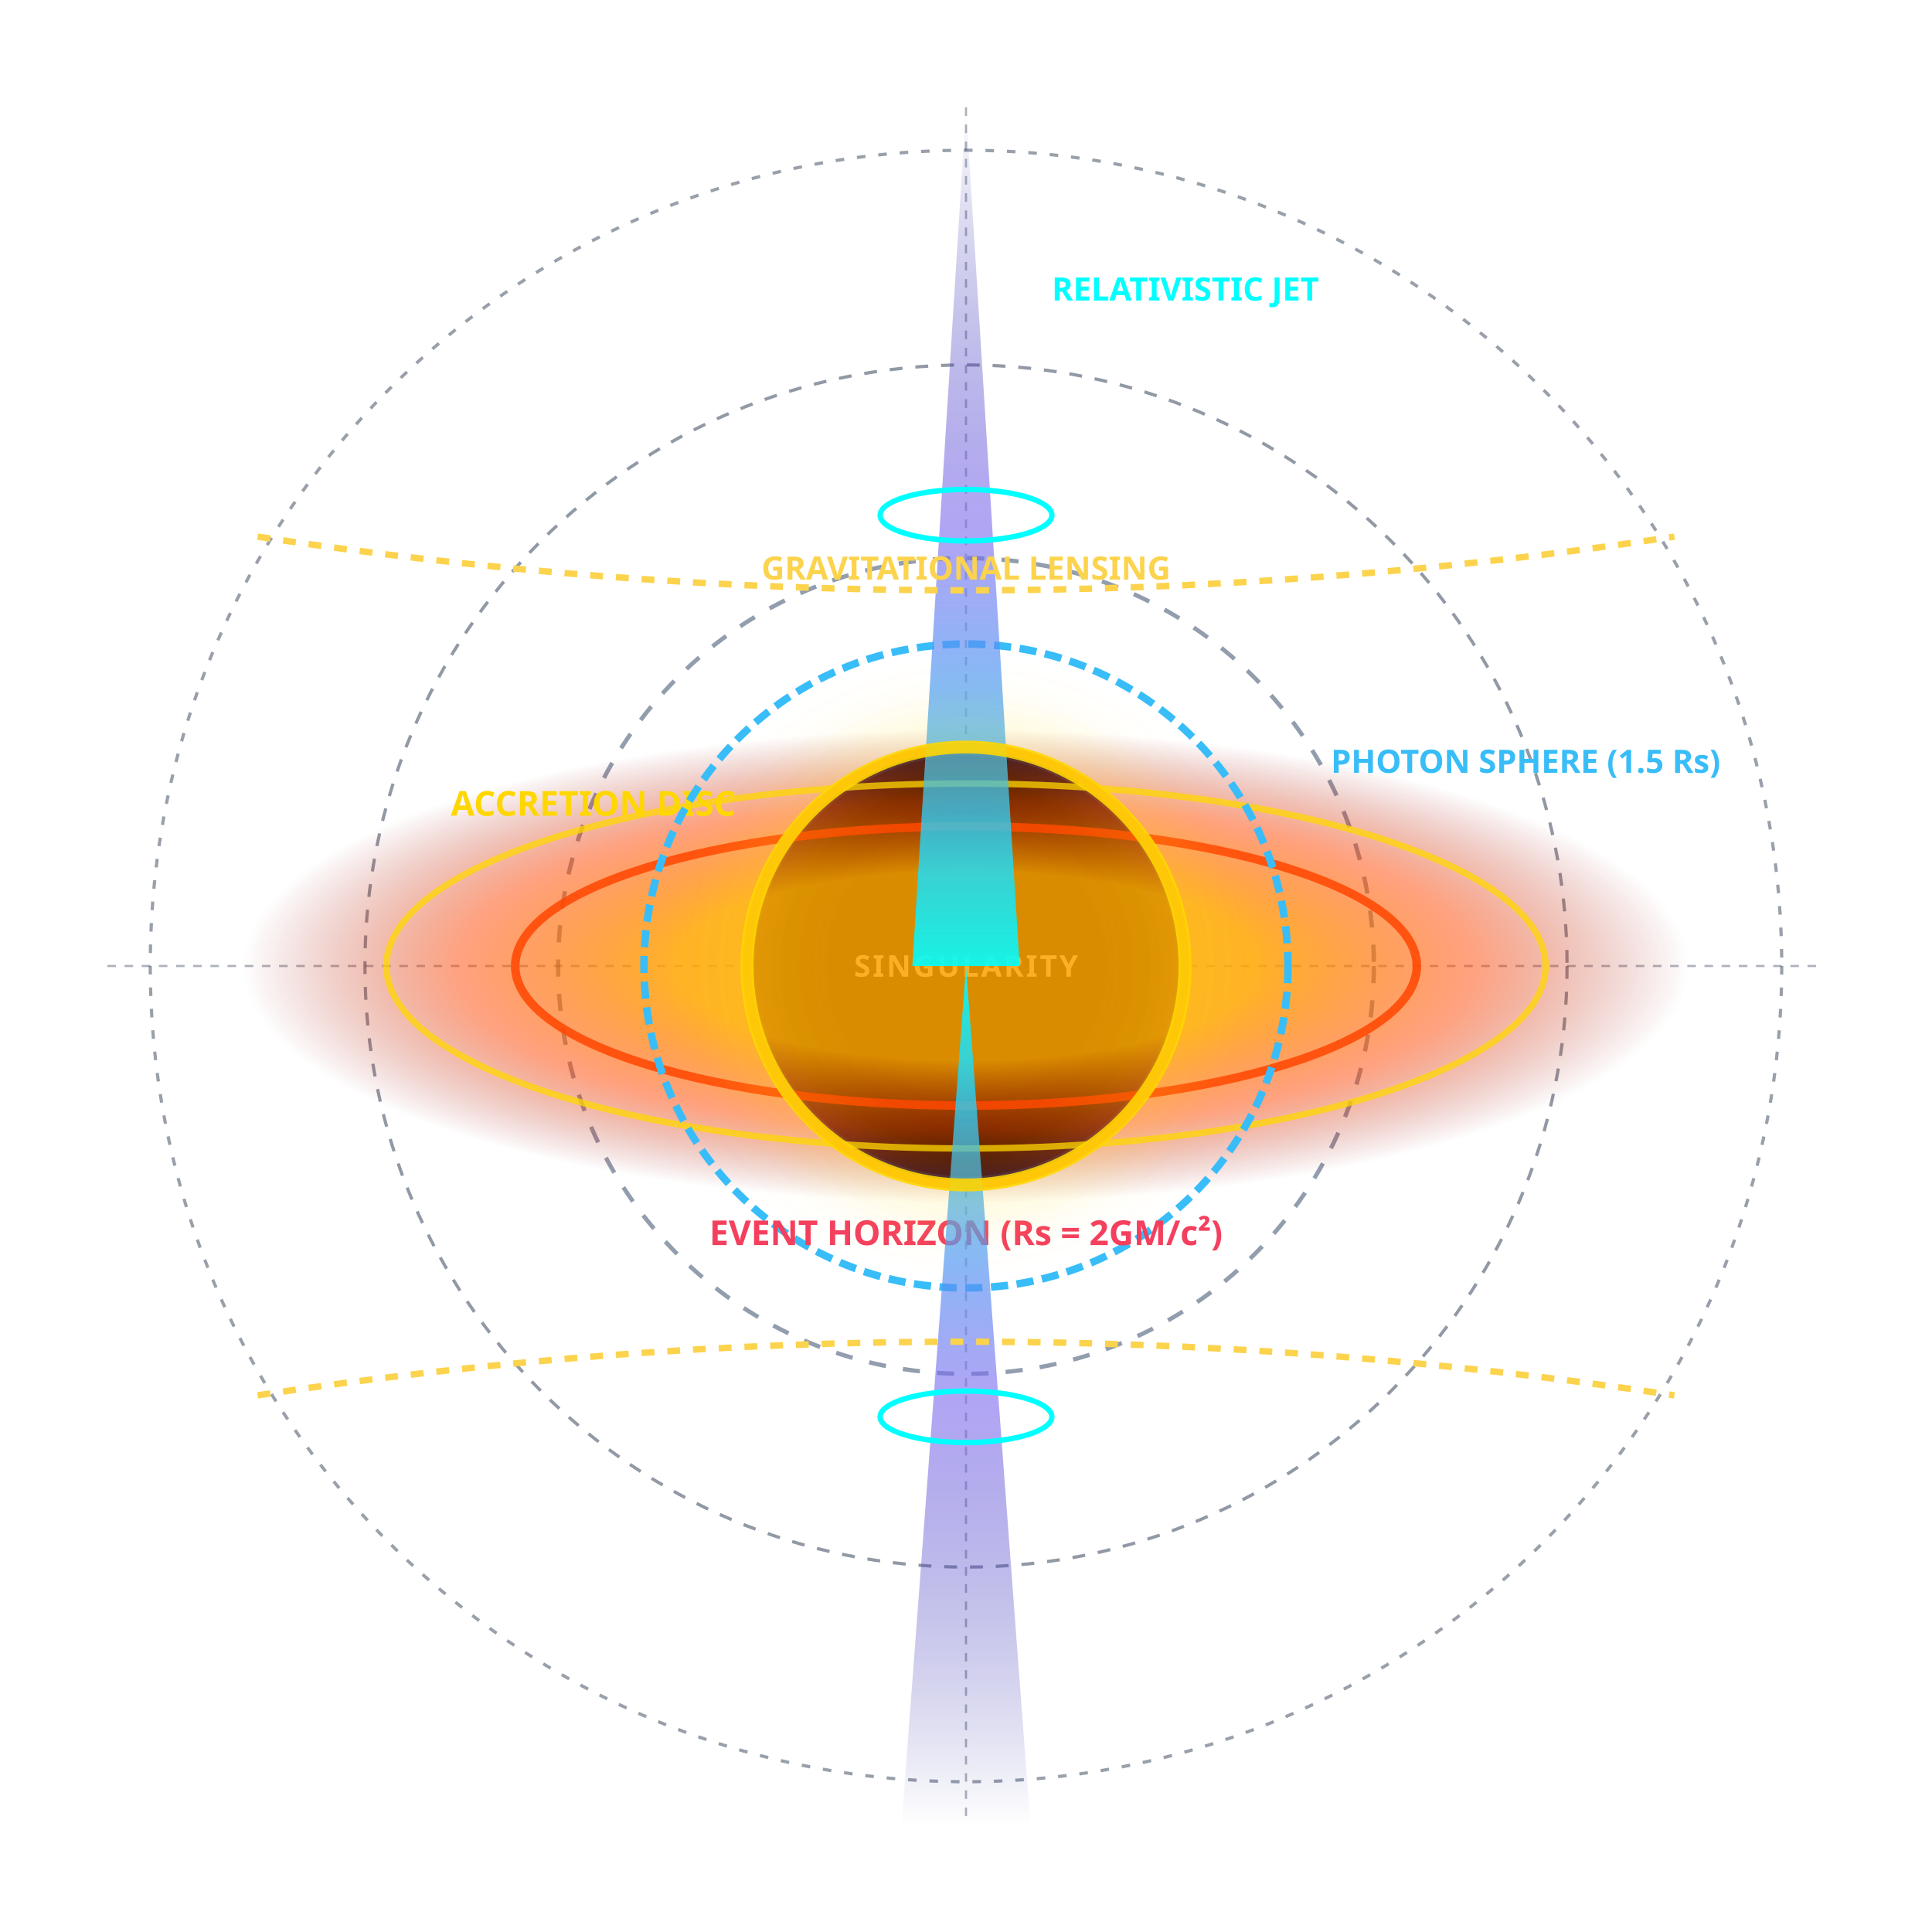
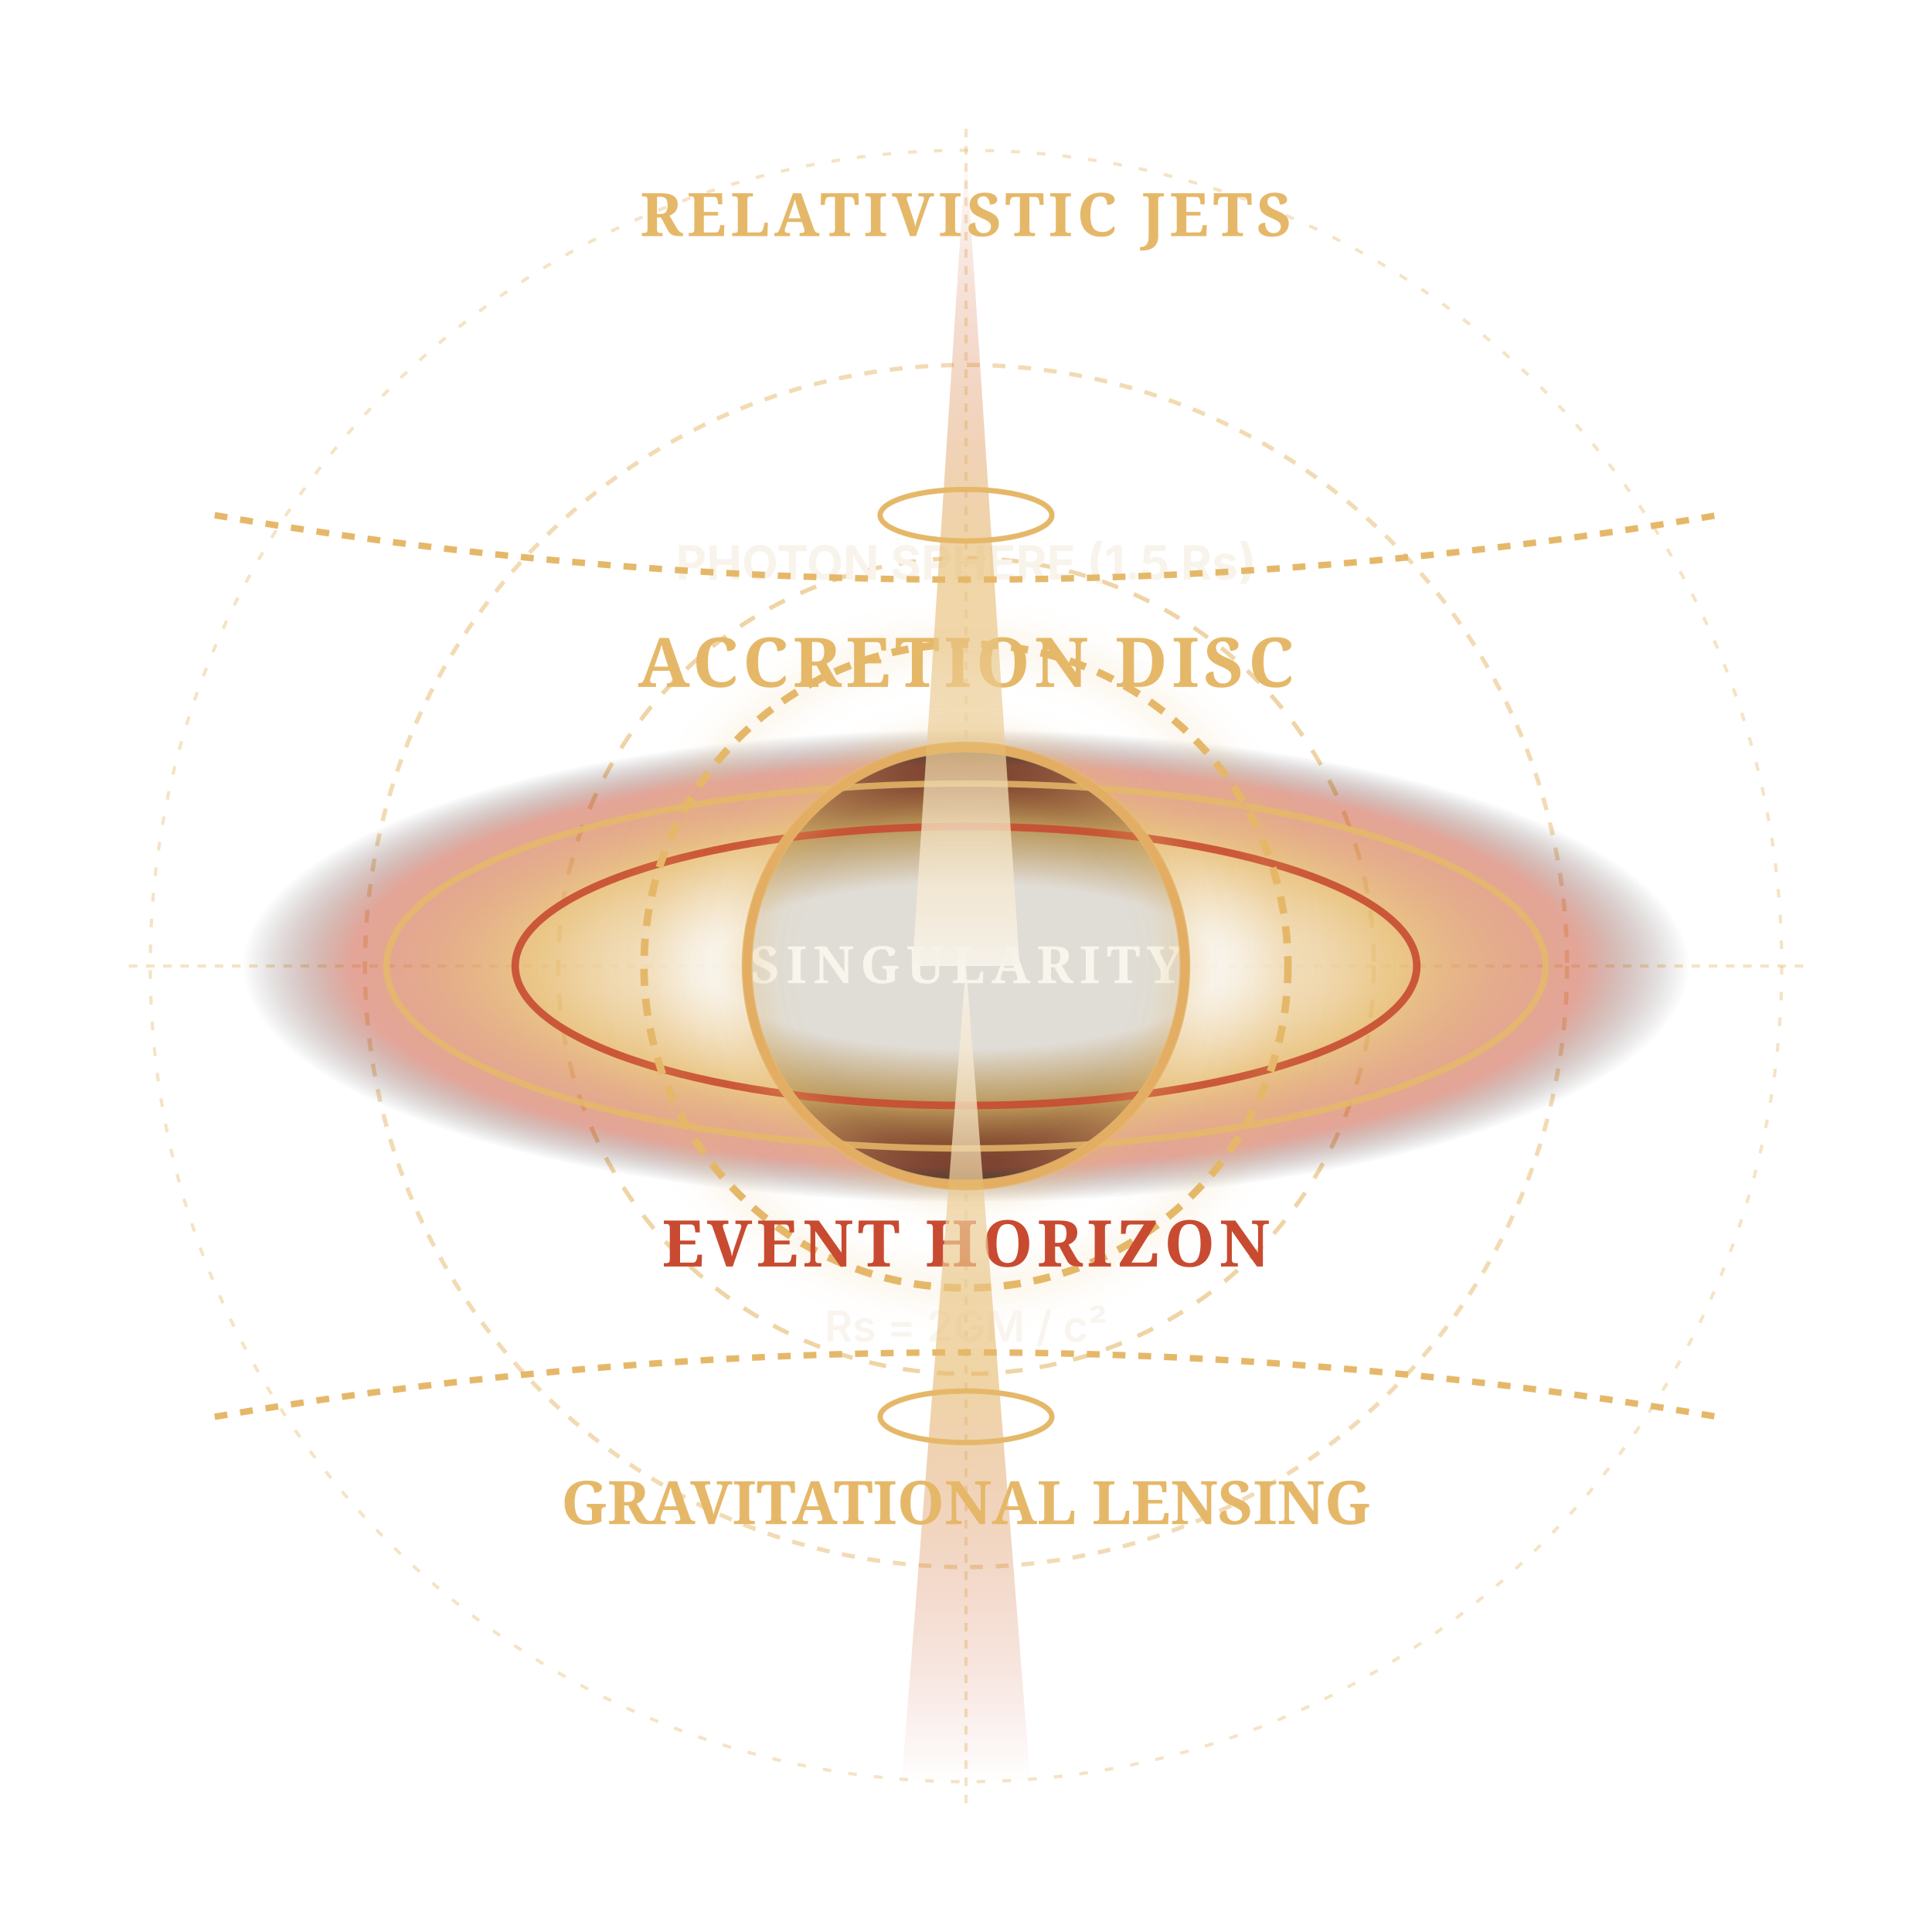
<svg xmlns="http://www.w3.org/2000/svg" viewBox="0 0 900 900" width="900" height="900">
  <defs>
-     <radialGradient id="singularity_grad" cx="50%" cy="50%" r="50%">
-       <stop offset="0%" stop-color="#000000" />
-       <stop offset="85%" stop-color="#000000" />
-       <stop offset="100%" stop-color="#1A0033" />
+     <radialGradient id="bh_singularity_grad" cx="50%" cy="50%" r="50%">
+       <stop offset="0%" stop-color="#07090F" />
+       <stop offset="80%" stop-color="#07090F" />
+       <stop offset="100%" stop-color="#111827" />
    </radialGradient>
-     <radialGradient id="accretion_grad" cx="50%" cy="50%" r="50%">
-       <stop offset="40%" stop-color="#FFA500" stop-opacity="0.85" />
-       <stop offset="70%" stop-color="#FF4500" stop-opacity="0.5" />
-       <stop offset="100%" stop-color="#8B0000" stop-opacity="0" />
+     <radialGradient id="bh_accretion_gold" cx="50%" cy="50%" r="50%">
+       <stop offset="35%" stop-color="#F8F4EC" stop-opacity="0.9" />
+       <stop offset="60%" stop-color="#E5B869" stop-opacity="0.8" />
+       <stop offset="85%" stop-color="#C84B31" stop-opacity="0.5" />
+       <stop offset="100%" stop-color="#07090F" stop-opacity="0" />
    </radialGradient>
-     <linearGradient id="jet_grad" x1="0%" y1="0%" x2="0%" y2="100%">
-       <stop offset="0%" stop-color="#00FFFF" stop-opacity="0.9" />
-       <stop offset="50%" stop-color="#7B68EE" stop-opacity="0.6" />
-       <stop offset="100%" stop-color="#00008B" stop-opacity="0" />
+     <linearGradient id="bh_jet_gold" x1="0%" y1="0%" x2="0%" y2="100%">
+       <stop offset="0%" stop-color="#F8F4EC" stop-opacity="0.9" />
+       <stop offset="50%" stop-color="#E5B869" stop-opacity="0.6" />
+       <stop offset="100%" stop-color="#C84B31" stop-opacity="0" />
    </linearGradient>
+     <filter id="bh_gold_glow" x="-30%" y="-30%" width="160%" height="160%">
+       <feGaussianBlur stdDeviation="8" result="blur" />
+       <feComposite in="SourceGraphic" in2="blur" operator="over" />
+     </filter>
  </defs>
  <g id="diagram_base">
-     <circle cx="450" cy="450" r="380" fill="none" stroke="#334155" stroke-width="1.5" stroke-dasharray="4 6" opacity="0.5" />
-     <circle cx="450" cy="450" r="280" fill="none" stroke="#475569" stroke-width="1.5" stroke-dasharray="6 6" opacity="0.6" />
-     <circle cx="450" cy="450" r="190" fill="none" stroke="#64748B" stroke-width="2" stroke-dasharray="8 8" opacity="0.7" />
-     <line x1="450" y1="50" x2="450" y2="850" stroke="#334155" stroke-width="1" stroke-dasharray="4 4" opacity="0.4" />
-     <line x1="50" y1="450" x2="850" y2="450" stroke="#334155" stroke-width="1" stroke-dasharray="4 4" opacity="0.4" />
-     <circle cx="450" cy="450" r="100" fill="url(#singularity_grad)" stroke="#1E1B4B" stroke-width="4" />
-     <text x="450" y="455" fill="#E2E8F0" font-family="system-ui, sans-serif" font-size="14" font-weight="700" text-anchor="middle" letter-spacing="1">SINGULARITY</text>
+     <circle class="draw-path" cx="450" cy="450" r="380" fill="none" stroke="#E5B869" stroke-width="1.5" stroke-dasharray="4 8" opacity="0.4" />
+     <circle class="draw-path" cx="450" cy="450" r="280" fill="none" stroke="#E5B869" stroke-width="2" stroke-dasharray="6 6" opacity="0.5" />
+     <circle class="draw-path" cx="450" cy="450" r="190" fill="none" stroke="#E5B869" stroke-width="2" stroke-dasharray="8 8" opacity="0.6" />
+     <line class="draw-path" x1="450" y1="60" x2="450" y2="840" stroke="#E5B869" stroke-width="1.5" stroke-dasharray="4 4" opacity="0.4" />
+     <line class="draw-path" x1="60" y1="450" x2="840" y2="450" stroke="#E5B869" stroke-width="1.5" stroke-dasharray="4 4" opacity="0.4" />
+     <circle cx="450" cy="450" r="100" fill="url(#bh_singularity_grad)" stroke="#111827" stroke-width="4" />
+     <text x="450" y="458" fill="#F8F4EC" font-family="'Playfair Display', Georgia, serif" font-size="24" font-weight="800" text-anchor="middle" letter-spacing="3">SINGULARITY</text>
  </g>
  <g id="stage_1">
-     <ellipse cx="450" cy="450" rx="340" ry="110" fill="url(#accretion_grad)" />
-     <ellipse cx="450" cy="450" rx="270" ry="85" fill="none" stroke="#FFD700" stroke-width="3" opacity="0.75" />
-     <ellipse cx="450" cy="450" rx="210" ry="65" fill="none" stroke="#FF4500" stroke-width="4" opacity="0.85" />
-     <text x="210" y="380" fill="#FFD700" font-family="system-ui, sans-serif" font-size="16" font-weight="700">ACCRETION DISC</text>
+     <ellipse cx="450" cy="450" rx="340" ry="110" fill="url(#bh_accretion_gold)" />
+     <ellipse class="draw-path" cx="450" cy="450" rx="270" ry="85" fill="none" stroke="#E5B869" stroke-width="3" opacity="0.85" />
+     <ellipse class="draw-path" cx="450" cy="450" rx="210" ry="65" fill="none" stroke="#C84B31" stroke-width="3.5" opacity="0.9" />
+     <text x="450" y="320" fill="#E5B869" font-family="'Playfair Display', Georgia, serif" font-size="32" font-weight="800" text-anchor="middle" letter-spacing="2">ACCRETION DISC</text>
  </g>
  <g id="stage_2">
-     <circle cx="450" cy="450" r="150" fill="none" stroke="#38BDF8" stroke-width="3.5" stroke-dasharray="8 4" />
-     <text x="620" y="360" fill="#38BDF8" font-family="system-ui, sans-serif" font-size="15" font-weight="700">PHOTON SPHERE (1.5 Rs)</text>
-     <circle cx="450" cy="450" r="102" fill="none" stroke="#F43F5E" stroke-width="4" />
-     <text x="450" y="580" fill="#F43F5E" font-family="system-ui, sans-serif" font-size="16" font-weight="700" text-anchor="middle">EVENT HORIZON (Rs = 2GM/c²)</text>
+     <circle class="draw-path" cx="450" cy="450" r="150" fill="none" stroke="#E5B869" stroke-width="3.5" stroke-dasharray="8 6" filter="url(#bh_gold_glow)" />
+     <text x="450" y="270" fill="#F8F4EC" font-family="'Inter', system-ui, sans-serif" font-size="22" font-weight="700" text-anchor="middle">PHOTON SPHERE (1.5 Rs)</text>
+     <circle class="draw-path" cx="450" cy="450" r="102" fill="none" stroke="#C84B31" stroke-width="4" />
+     <text x="450" y="590" fill="#C84B31" font-family="'Playfair Display', Georgia, serif" font-size="30" font-weight="800" text-anchor="middle" letter-spacing="2">EVENT HORIZON</text>
+     <text x="450" y="625" fill="#F8F4EC" font-family="'Inter', system-ui, sans-serif" font-size="20" font-weight="600" text-anchor="middle" opacity="0.9">Rs = 2GM / c²</text>
  </g>
  <g id="stage_3">
-     <polygon points="450,450 425,50 475,50" fill="url(#jet_grad)" transform="rotate(180 450 250)" />
-     <polygon points="450,450 420,850 480,850" fill="url(#jet_grad)" />
-     <ellipse cx="450" cy="240" rx="40" ry="12" fill="none" stroke="#00FFFF" stroke-width="2.5" />
-     <ellipse cx="450" cy="660" rx="40" ry="12" fill="none" stroke="#00FFFF" stroke-width="2.5" />
-     <text x="490" y="140" fill="#00FFFF" font-family="system-ui, sans-serif" font-size="15" font-weight="700">RELATIVISTIC JET</text>
+     <polygon points="450,450 425,70 475,70" fill="url(#bh_jet_gold)" transform="rotate(180 450 260)" />
+     <polygon points="450,450 420,830 480,830" fill="url(#bh_jet_gold)" />
+     <ellipse class="draw-path" cx="450" cy="240" rx="40" ry="12" fill="none" stroke="#E5B869" stroke-width="2.5" />
+     <ellipse class="draw-path" cx="450" cy="660" rx="40" ry="12" fill="none" stroke="#E5B869" stroke-width="2.5" />
+     <text x="450" y="110" fill="#E5B869" font-family="'Playfair Display', Georgia, serif" font-size="28" font-weight="800" text-anchor="middle" letter-spacing="2">RELATIVISTIC JETS</text>
  </g>
  <g id="stage_4">
-     <path d="M 120,250 Q 450,300 780,250" fill="none" stroke="#FCD34D" stroke-width="3" stroke-dasharray="6 6" />
-     <path d="M 120,650 Q 450,600 780,650" fill="none" stroke="#FCD34D" stroke-width="3" stroke-dasharray="6 6" />
-     <text x="450" y="270" fill="#FCD34D" font-family="system-ui, sans-serif" font-size="15" font-weight="700" text-anchor="middle">GRAVITATIONAL LENSING</text>
+     <path class="draw-path" d="M 100,240 Q 450,300 800,240" fill="none" stroke="#E5B869" stroke-width="3" stroke-dasharray="6 6" />
+     <path class="draw-path" d="M 100,660 Q 450,600 800,660" fill="none" stroke="#E5B869" stroke-width="3" stroke-dasharray="6 6" />
+     <text x="450" y="710" fill="#E5B869" font-family="'Playfair Display', Georgia, serif" font-size="28" font-weight="700" text-anchor="middle">GRAVITATIONAL LENSING</text>
  </g>
  <g id="highlight_pulse">
-     <circle cx="450" cy="450" r="102" fill="none" stroke="#FFD700" stroke-width="6" opacity="0.9" filter="drop-shadow(0 0 16px #FFD700)" />
+     <circle cx="450" cy="450" r="102" fill="none" stroke="#E5B869" stroke-width="5" opacity="0.9" filter="url(#bh_gold_glow)" />
  </g>
</svg>
